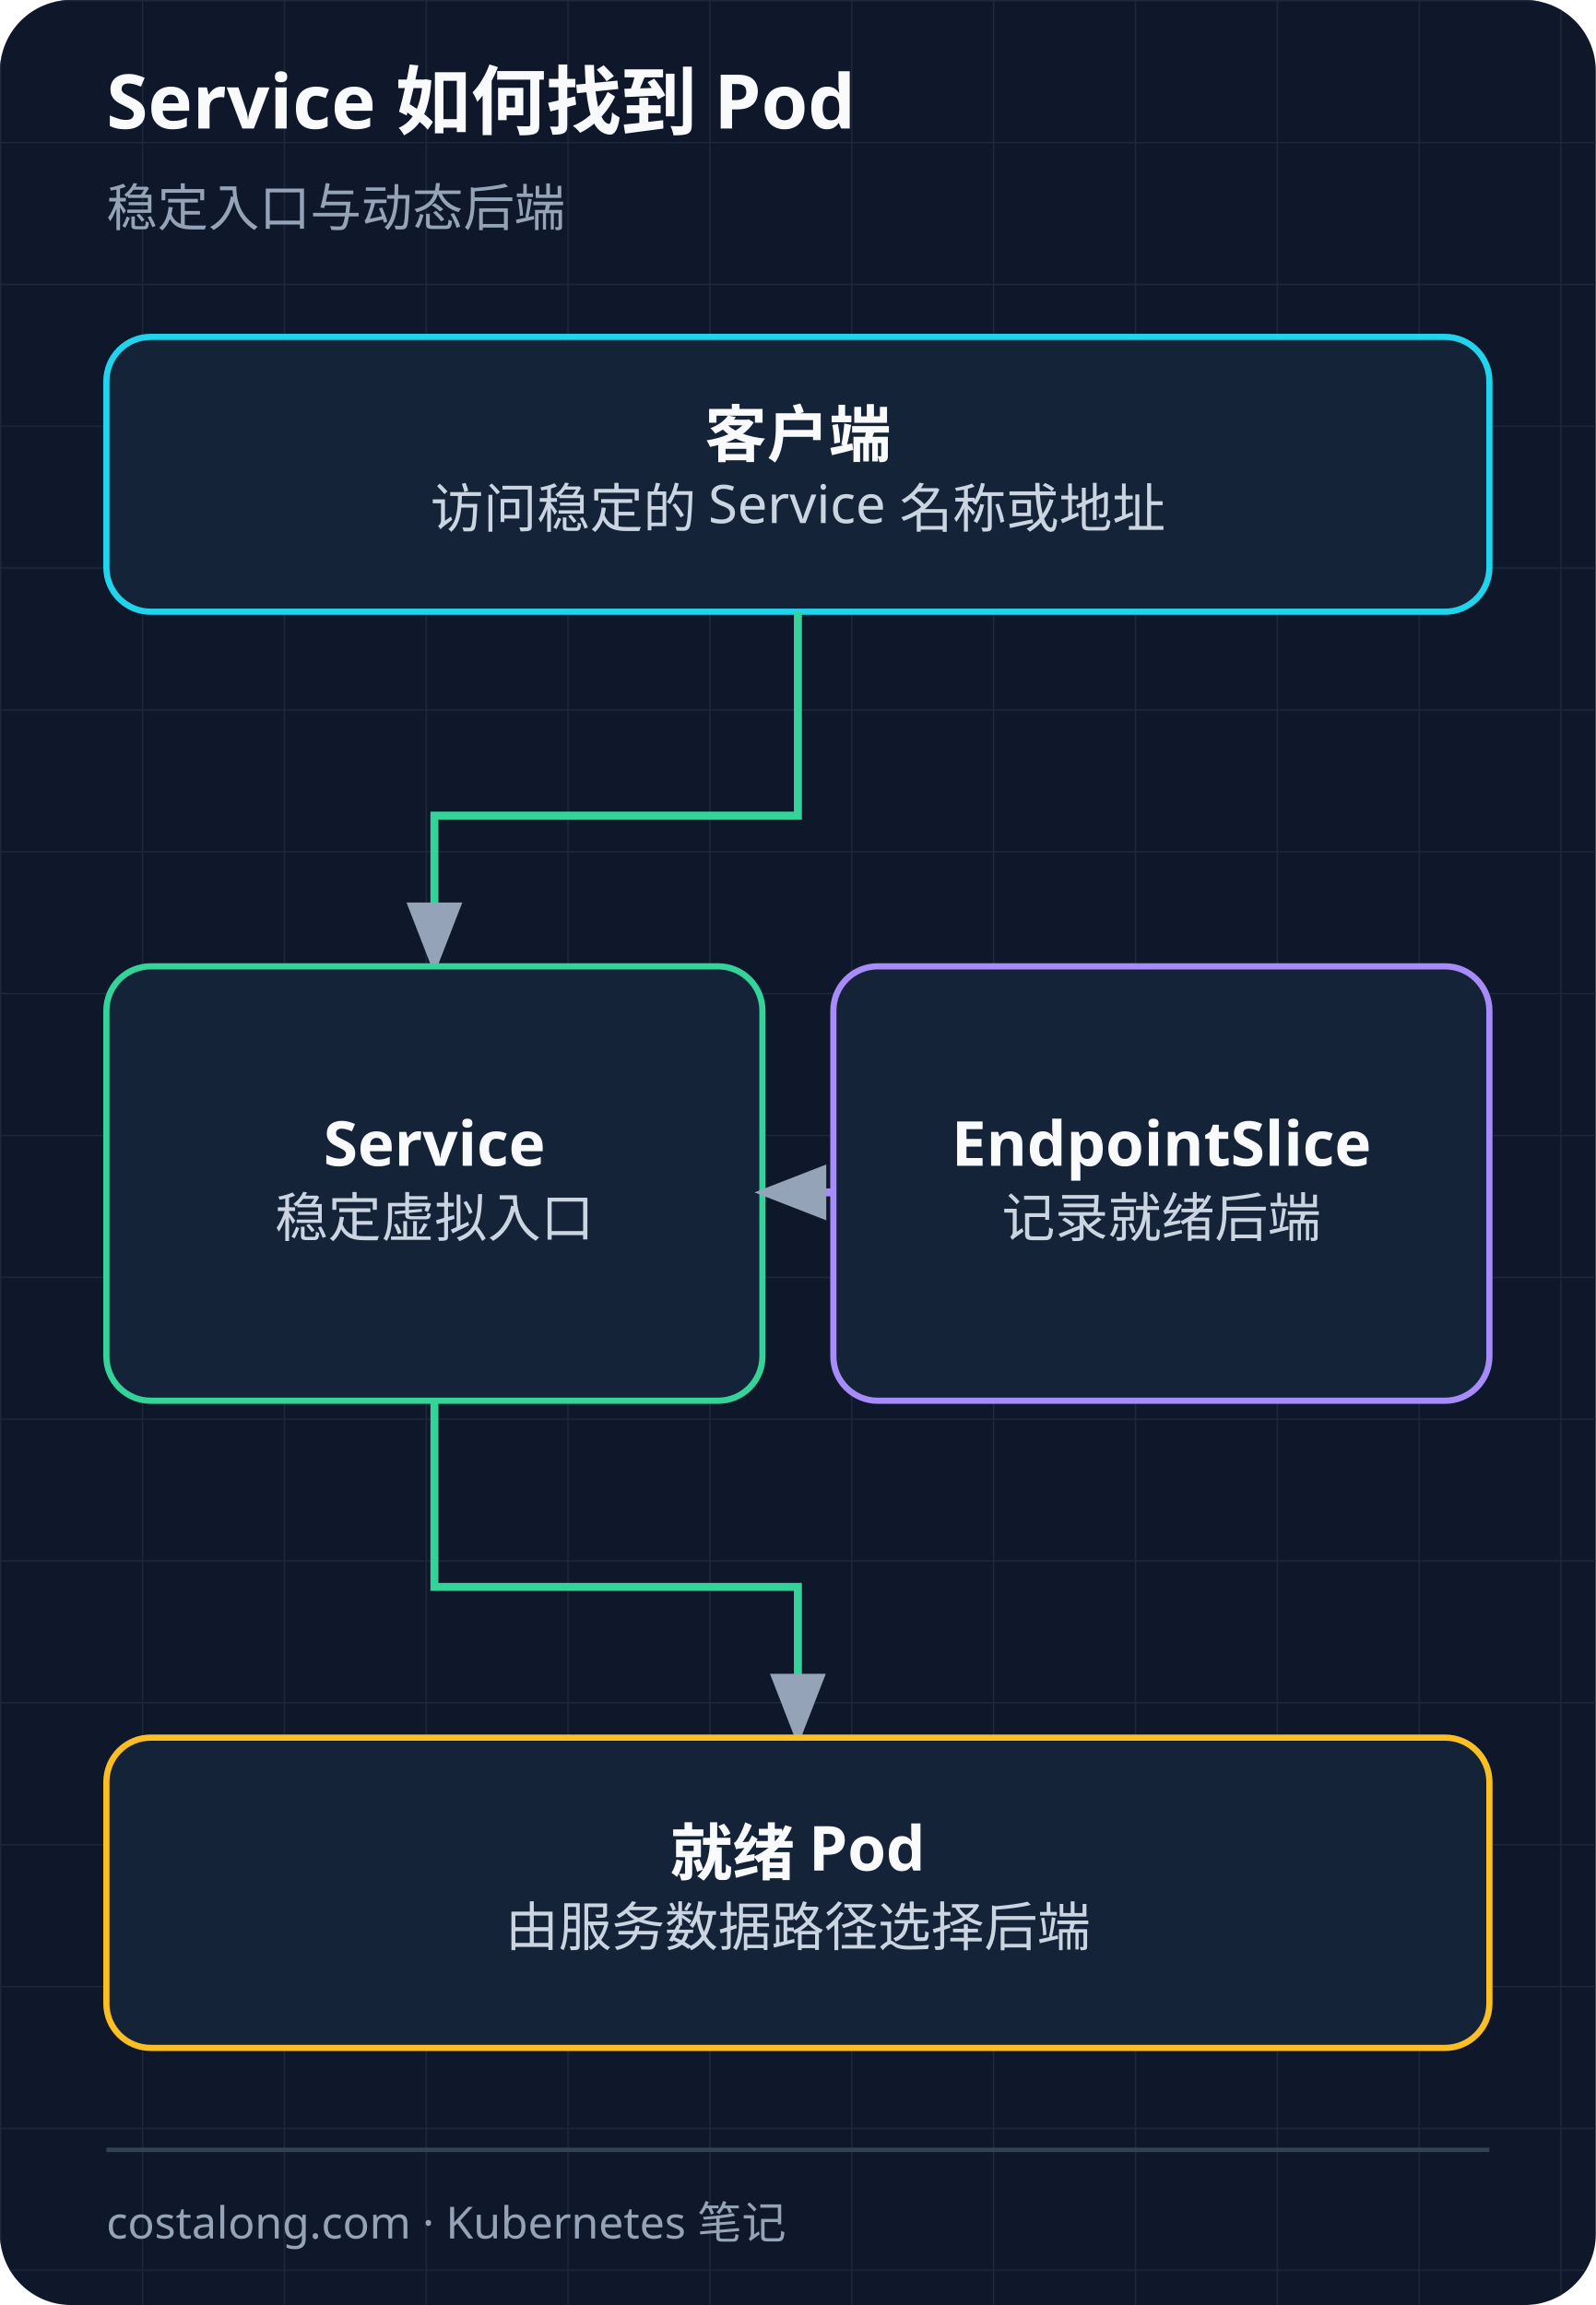
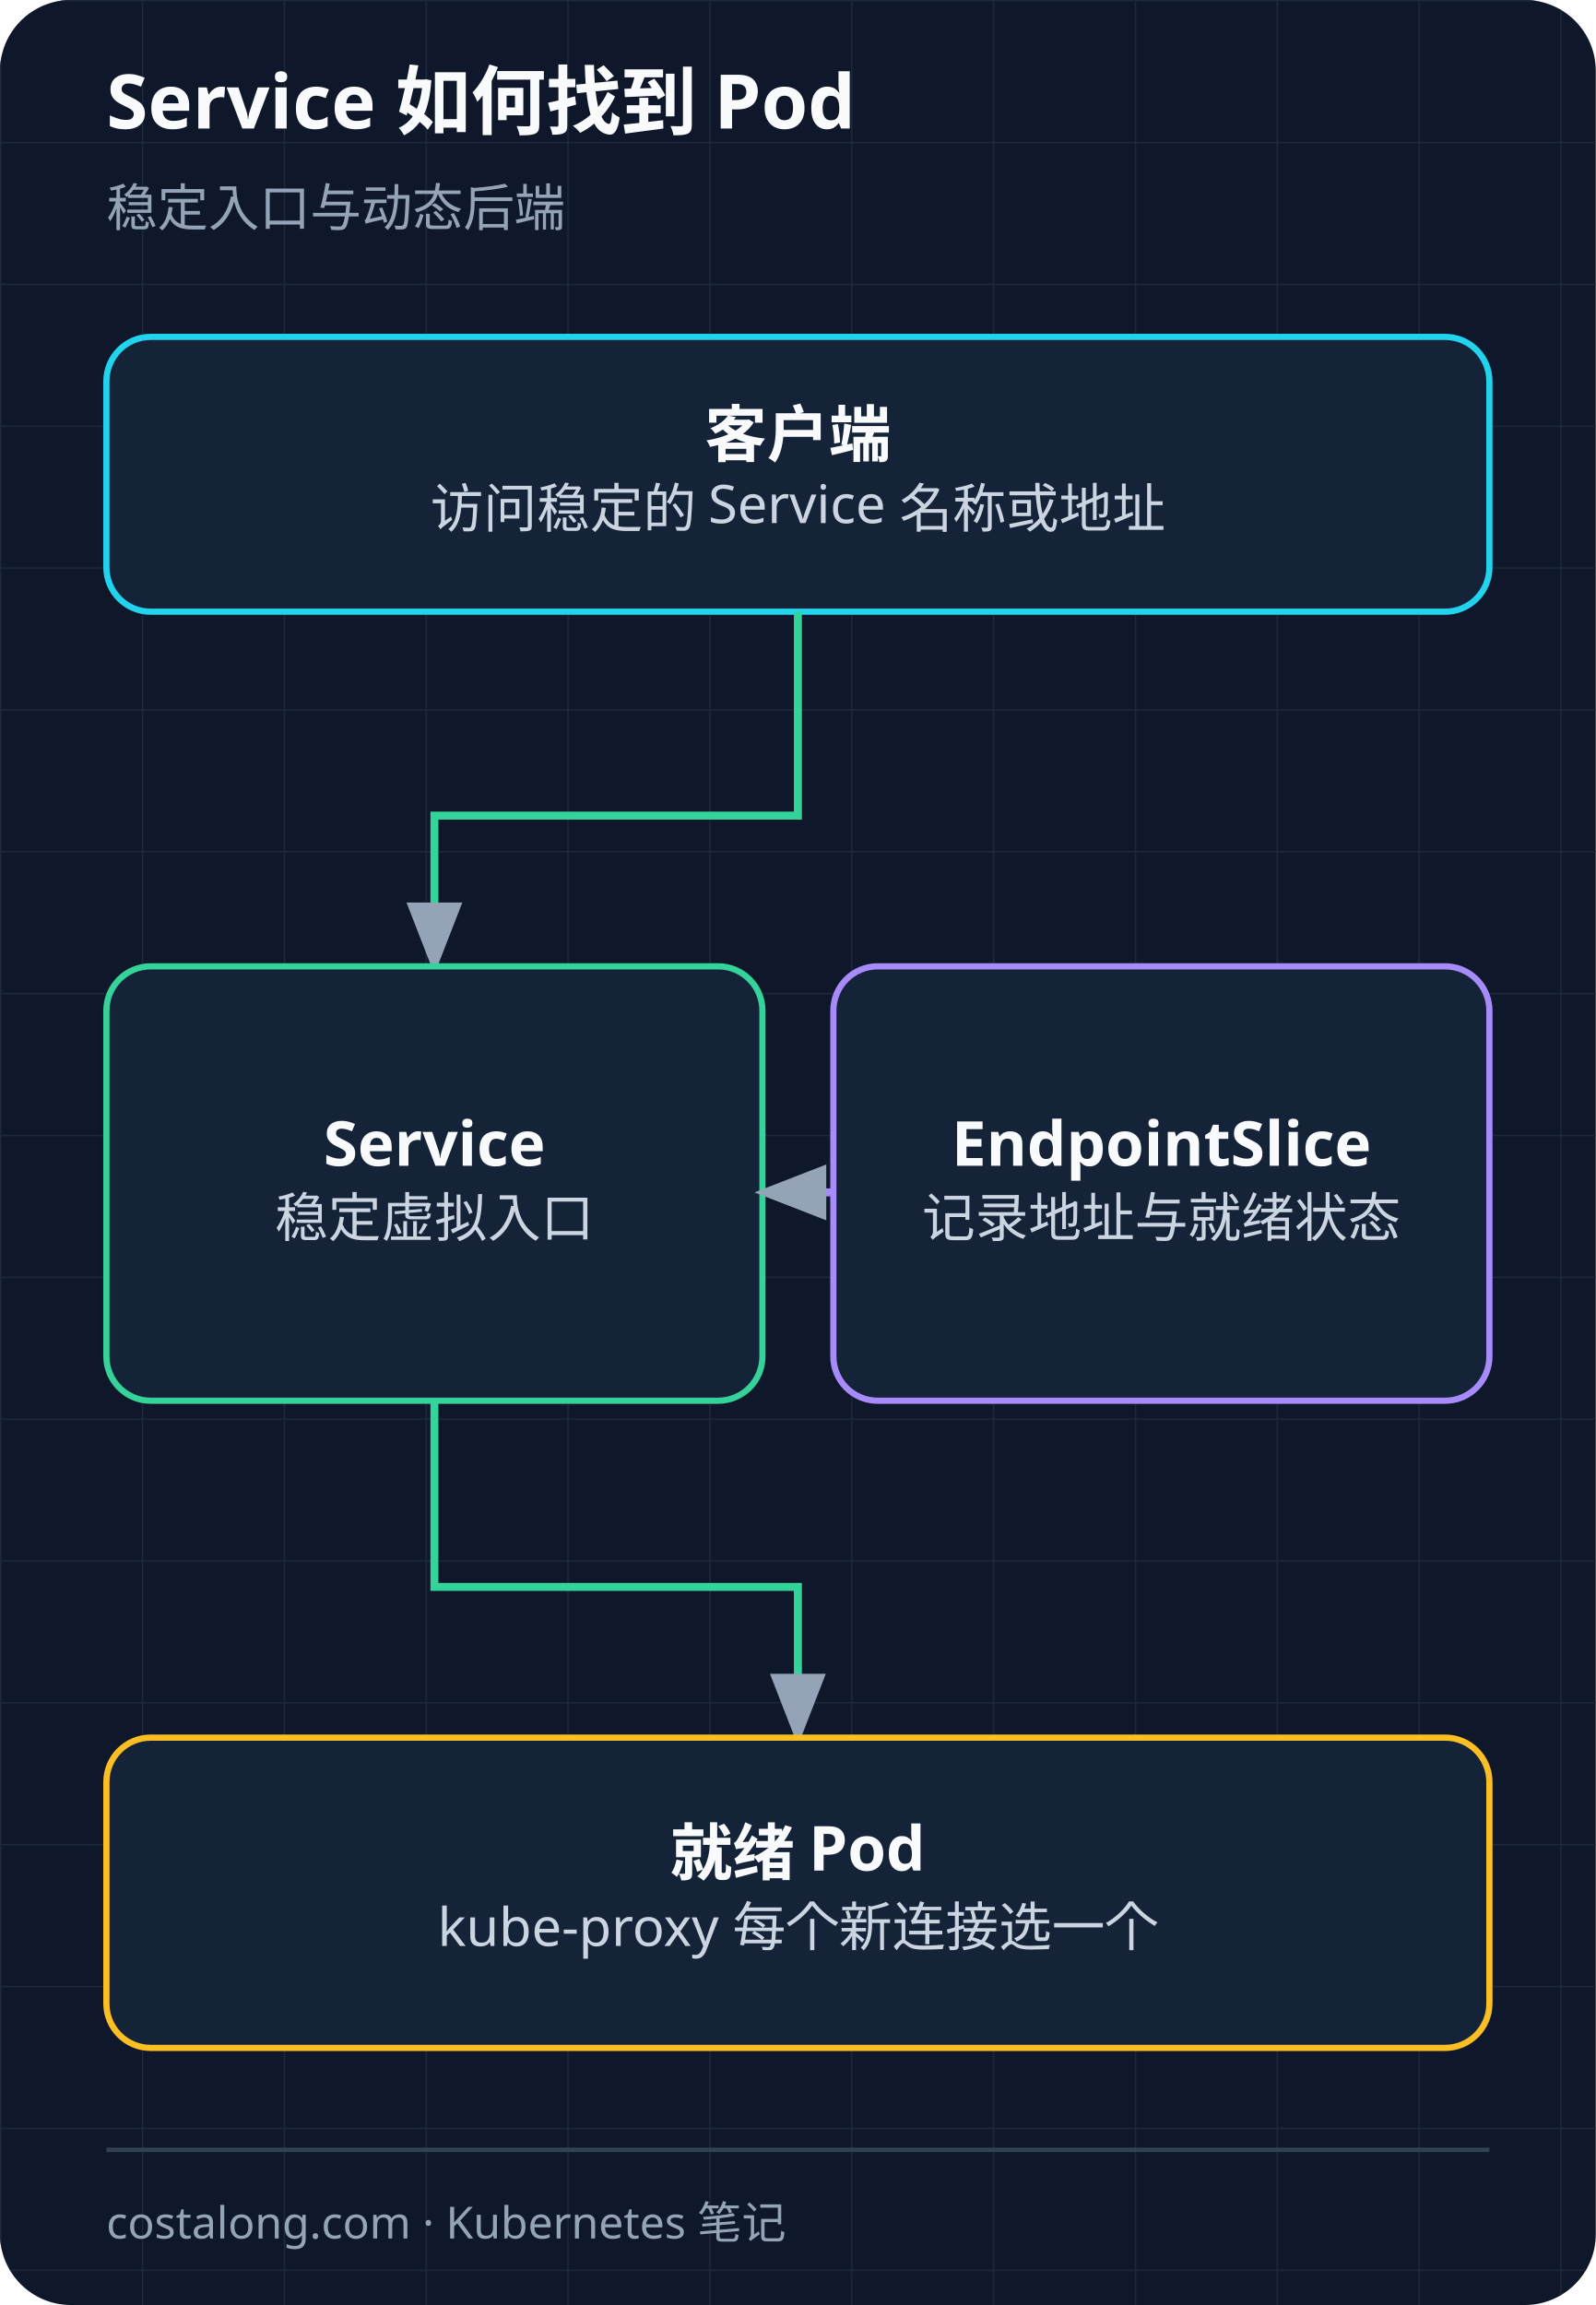
<svg xmlns="http://www.w3.org/2000/svg" viewBox="0 0 360 520" role="img" aria-labelledby="diagram-title diagram-desc">
  <defs>
    <pattern id="grid" width="32" height="32" patternUnits="userSpaceOnUse">
      <path d="M32 0 L0 0 0 32" fill="none" stroke="#1e293b" stroke-width=".6" />
    </pattern>
    <marker id="arrow" markerWidth="9" markerHeight="7" refX="8" refY="3.5" orient="auto">
      <path d="M0 0 L9 3.5 L0 7Z" fill="#94a3b8" />
    </marker>
  </defs>
  <rect width="360" height="520" rx="16" fill="#0f172a" />
  <rect width="360" height="520" rx="16" fill="url(#grid)" />
  <text x="24" y="29" fill="#f8fafc" font-family="'PingFang SC','Noto Sans SC',sans-serif" font-size="17" font-weight="700">Service 如何找到 Pod</text>
  <text x="24" y="51" fill="#94a3b8" font-family="'PingFang SC','Noto Sans SC',sans-serif" font-size="11.5">稳定入口与动态后端</text>
  <rect x="24" y="76" width="312" height="62" rx="10" fill="#152338" stroke="#22d3ee" stroke-width="1.4" />
  <text x="180.0" y="103.0" text-anchor="middle" font-family="'PingFang SC','Noto Sans SC',sans-serif" font-size="14" fill="#f8fafc" font-weight="700">客户端</text>
  <text x="180.0" y="119.0" text-anchor="middle" font-family="'PingFang SC','Noto Sans SC',sans-serif" font-size="12" fill="#cbd5e1">访问稳定的 Service 名称或地址</text>
  <path d="M180 138 V184 H98 V218" fill="none" stroke="#34d399" stroke-width="1.8" marker-end="url(#arrow)" />
  <rect x="24" y="218" width="148" height="98" rx="10" fill="#152338" stroke="#34d399" stroke-width="1.4" />
  <text x="98.0" y="263.0" text-anchor="middle" font-family="'PingFang SC','Noto Sans SC',sans-serif" font-size="14" fill="#f8fafc" font-weight="700">Service</text>
  <text x="98.0" y="279.0" text-anchor="middle" font-family="'PingFang SC','Noto Sans SC',sans-serif" font-size="12" fill="#cbd5e1">稳定虚拟入口</text>
  <rect x="188" y="218" width="148" height="98" rx="10" fill="#152338" stroke="#a78bfa" stroke-width="1.4" />
  <text x="262.0" y="263.0" text-anchor="middle" font-family="'PingFang SC','Noto Sans SC',sans-serif" font-size="14" fill="#f8fafc" font-weight="700">EndpointSlice</text>
-   <text x="262.0" y="279.0" text-anchor="middle" font-family="'PingFang SC','Noto Sans SC',sans-serif" font-size="12" fill="#cbd5e1">记录就绪后端</text>
+   <text x="262.0" y="279.0" text-anchor="middle" font-family="'PingFang SC','Noto Sans SC',sans-serif" font-size="12" fill="#cbd5e1">记录地址与就绪状态</text>
  <path d="M188 269 H172" fill="none" stroke="#a78bfa" stroke-width="1.8" stroke-dasharray="5 4" marker-end="url(#arrow)" />
  <path d="M98 316 V358 H180 V392" fill="none" stroke="#34d399" stroke-width="1.8" marker-end="url(#arrow)" />
  <rect x="24" y="392" width="312" height="70" rx="10" fill="#152338" stroke="#fbbf24" stroke-width="1.4" />
  <text x="180.0" y="423.0" text-anchor="middle" font-family="'PingFang SC','Noto Sans SC',sans-serif" font-size="14" fill="#f8fafc" font-weight="700">就绪 Pod</text>
-   <text x="180.0" y="439.0" text-anchor="middle" font-family="'PingFang SC','Noto Sans SC',sans-serif" font-size="12" fill="#cbd5e1">由服务数据路径选择后端</text>
+   <text x="180.0" y="439.0" text-anchor="middle" font-family="'PingFang SC','Noto Sans SC',sans-serif" font-size="12" fill="#cbd5e1">kube-proxy 每个新连接选一个</text>
  <line x1="24" y1="485" x2="336" y2="485" stroke="#334155" />
  <text x="24" y="505" fill="#94a3b8" font-family="'PingFang SC','Noto Sans SC',sans-serif" font-size="10">costalong.com · Kubernetes 笔记</text>
</svg>
